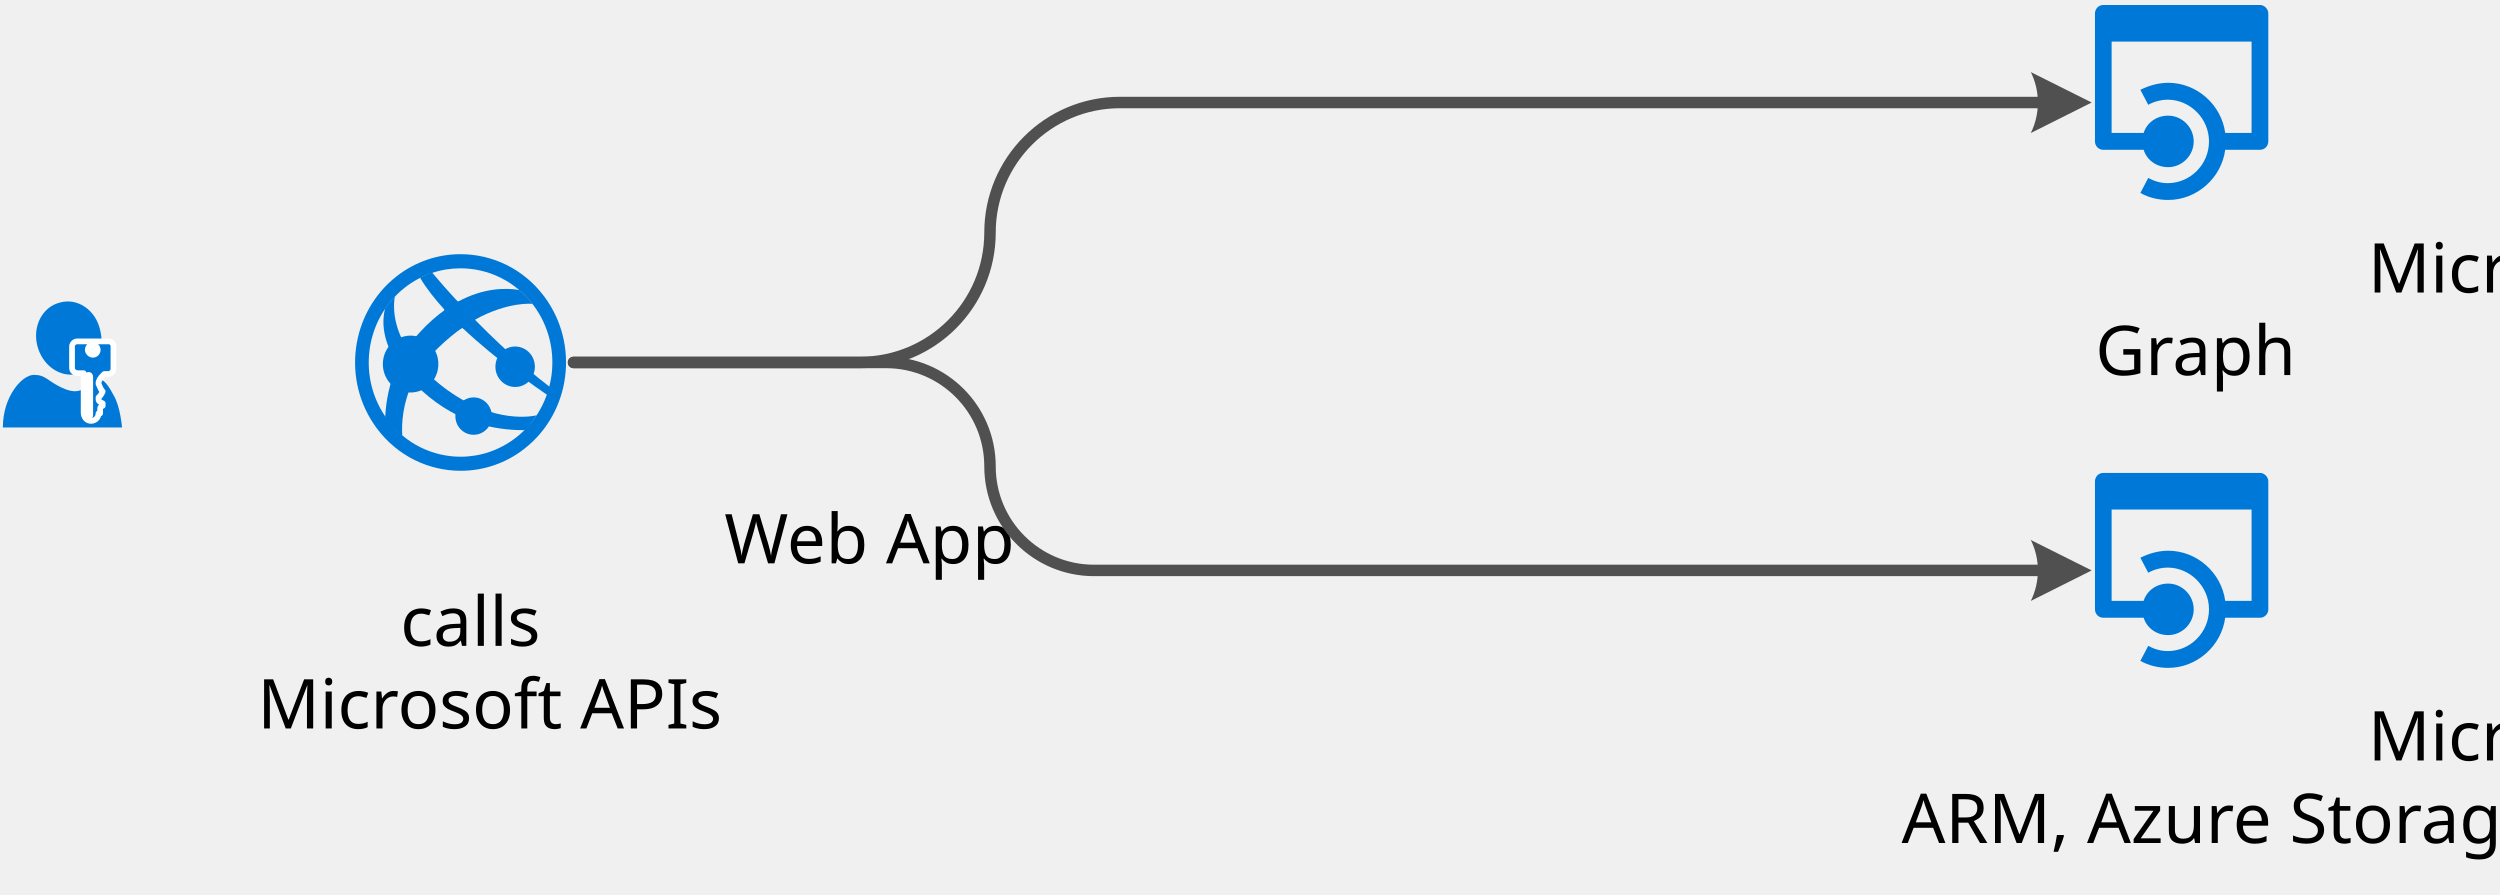
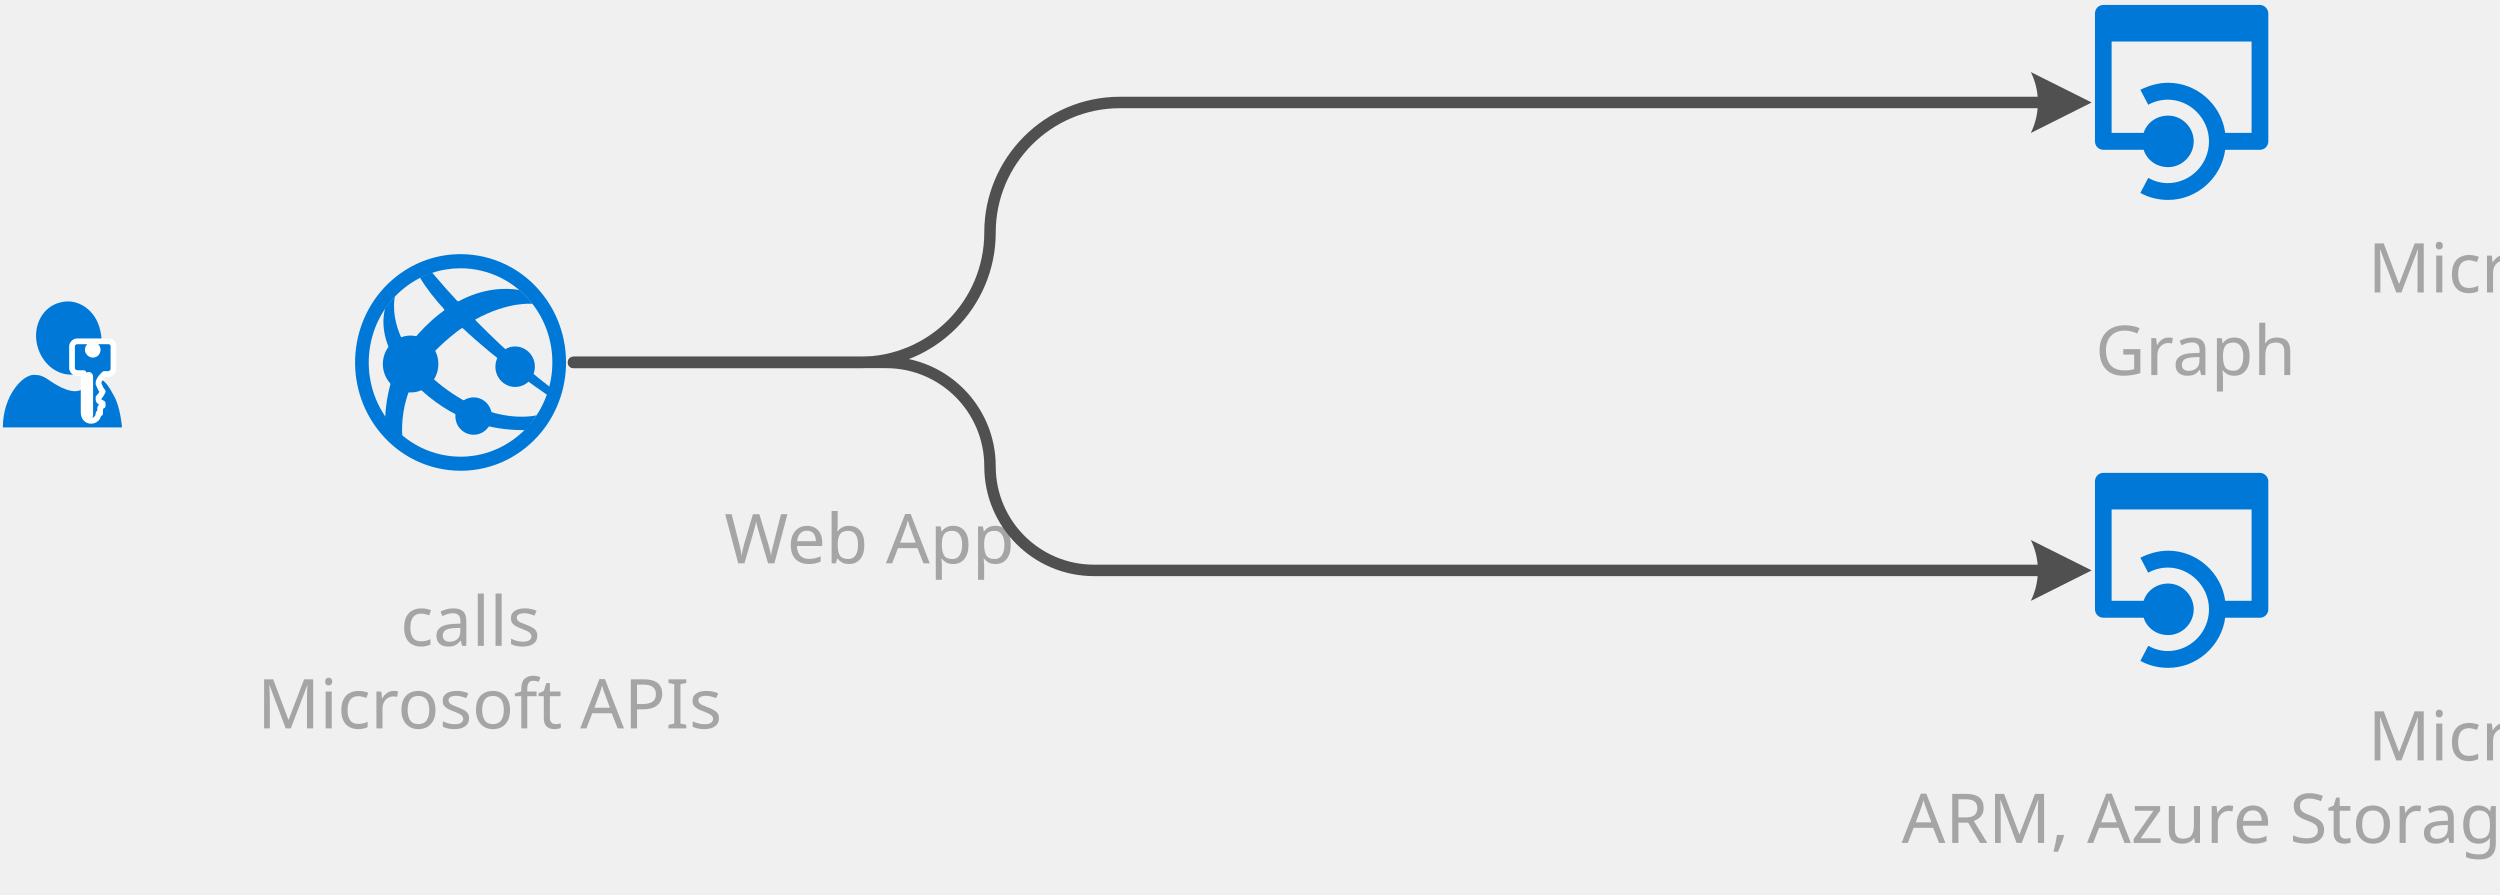
<svg xmlns="http://www.w3.org/2000/svg" xmlns:ns1="http://schemas.microsoft.com/visio/2003/SVGExtensions/" xmlns:xlink="http://www.w3.org/1999/xlink" width="4.543in" height="1.625in" viewBox="0 0 327.088 116.984" xml:space="preserve" color-interpolation-filters="sRGB" class="st8">
-   <ns1:documentProperties ns1:langID="1036" ns1:metric="true" ns1:viewMarkup="false" />
+   <ns1:documentProperties ns1:langID="1033" />
  <style type="text/css">
	
		.st1 {fill:#0078d7;stroke:none;stroke-linecap:round;stroke-linejoin:round;stroke-width:0.75}
- 		.st2 {fill:#000000;font-family:Calibri;font-size:0.75em}
+ 		.st2 {fill:#a5a5a5;font-family:Calibri;font-size:0.75em}
		.st3 {font-size:1em}
		.st4 {fill:#0078d7;stroke:#ffffff;stroke-linecap:round;stroke-linejoin:round;stroke-width:0.75}
		.st5 {fill:#ffffff;stroke:none;stroke-linecap:round;stroke-linejoin:round;stroke-width:0.75}
		.st6 {marker-end:url(#mrkr5-72);stroke:#505050;stroke-linecap:round;stroke-linejoin:round;stroke-width:1.5}
		.st7 {fill:#505050;fill-opacity:1;stroke:#505050;stroke-opacity:1;stroke-width:0.373}
		.st8 {fill:none;fill-rule:evenodd;font-size:12px;overflow:visible;stroke-linecap:square;stroke-miterlimit:3}
	
	</style>
  <defs id="Markers">
    <g id="lend5">
      <path d="M 2 1 L 0 0 L 1.981 -0.993 C 1.672 -0.365 1.673 0.373 1.985 1 " style="stroke:none" />
    </g>
    <marker id="mrkr5-72" class="st7" ns1:arrowType="5" ns1:arrowSize="2" ns1:setback="4.69" refX="-4.69" orient="auto" markerUnits="strokeWidth" overflow="visible">
      <use xlink:href="#lend5" transform="scale(-2.68,-2.68) " />
    </marker>
  </defs>
  <g ns1:mID="0" ns1:index="1" ns1:groupContext="foregroundPage">
    <ns1:pageProperties ns1:drawingScale="0.0393701" ns1:pageScale="0.0393701" ns1:drawingUnits="24" ns1:shadowOffsetX="8.50394" ns1:shadowOffsetY="-8.50394" />
    <ns1:layer ns1:name="Azure" ns1:index="0" />
    <ns1:layer ns1:name="Connector" ns1:index="1" />
-     <g id="group186-1" transform="translate(44.6663,-55.3914)" ns1:mID="186" ns1:groupContext="group" ns1:layerMember="0">
-       <g id="group187-2" ns1:mID="187" ns1:groupContext="group" ns1:layerMember="0">
-         <g id="shape188-3" ns1:mID="188" ns1:groupContext="shape" ns1:layerMember="0">
+     <g id="group1-1" transform="translate(44.6663,-55.3955)" ns1:mID="1" ns1:groupContext="group" ns1:layerMember="0">
+       <ns1:userDefs />
+       <g id="group2-2" ns1:mID="2" ns1:groupContext="group" ns1:layerMember="0">
+         <g id="shape3-3" ns1:mID="3" ns1:groupContext="shape" ns1:layerMember="0">
          <path d="M22.89 112.6 C20.71 114.31 18.14 115.14 15.6 115.14 C11.99 115.14 8.42 113.48 6.05 110.31 C2.02 104.9          3.02 97.17 8.29 93.02 C10.47 91.31 13.04 90.49 15.58 90.49 C19.2 90.49 22.76 92.15 25.13 95.32 C29.16          100.72 28.16 108.46 22.89 112.6 ZM26.55 94.19 C23.83 90.54 19.73 88.64 15.58 88.64 C12.66 88.64          9.7 89.59 7.19 91.56 C1.15 96.32 0 105.22 4.64 111.43 C7.35 115.08 11.46 116.98 15.6 116.98 C18.53          116.98 21.49 116.04 23.99 114.06 C30.03 109.31 31.18 100.41 26.55 94.19 Z" class="st1" />
        </g>
      </g>
-       <g id="group189-5" transform="translate(4.95554,-4.39536)" ns1:mID="189" ns1:groupContext="group" ns1:layerMember="0">
-         <g id="group190-6" transform="translate(0.341805,-0.176482)" ns1:mID="190" ns1:groupContext="group" ns1:layerMember="0">
-           <g id="group191-7" transform="translate(0.437248,3.2685E-13)" ns1:mID="191" ns1:groupContext="group" ns1:layerMember="0">
-             <g id="shape192-8" ns1:mID="192" ns1:groupContext="shape" ns1:layerMember="0">
+       <g id="group4-5" transform="translate(4.95554,-4.39536)" ns1:mID="4" ns1:groupContext="group" ns1:layerMember="0">
+         <g id="group5-6" transform="translate(0.341805,-0.176482)" ns1:mID="5" ns1:groupContext="group" ns1:layerMember="0">
+           <g id="group6-7" transform="translate(0.437248,9.9476E-14)" ns1:mID="6" ns1:groupContext="group" ns1:layerMember="0">
+             <g id="shape7-8" ns1:mID="7" ns1:groupContext="shape" ns1:layerMember="0">
              <path d="M3.62 109.96 C2.82 109.15 2.18 108.37 1.66 107.61 C0.51 110.03 0.1 112.51 0 114.49 C0.11 114.65            0.11 114.78 0.23 114.93 C0.81 115.69 1.53 116.41 2.23 116.98 C2.13 115.36 2.27 112.71 3.62            109.96 Z" class="st1" />
            </g>
          </g>
-           <g id="shape193-10" ns1:mID="193" ns1:groupContext="shape" ns1:layerMember="0" transform="translate(3.29213,-8.97695)">
+           <g id="shape8-10" ns1:mID="8" ns1:groupContext="shape" ns1:layerMember="0" transform="translate(3.29213,-8.97695)">
            <path d="M4.94 109.49 C3.85 110.26 2.74 111.24 1.61 112.47 C0.99 113.14 0.46 113.82 0 114.52 C0.48 115.31           1.11 116.13 1.9 116.98 C2.49 116.12 3.22 115.26 4.1 114.42 C5.21 113.35 6.25 112.5 7.23 111.81           C6.43 111.05 5.65 110.28 4.94 109.49 Z" class="st1" />
          </g>
-           <g id="group194-12" transform="translate(9.93516,-15.1958)" ns1:mID="194" ns1:groupContext="group" ns1:layerMember="0">
-             <g id="shape195-13" ns1:mID="195" ns1:groupContext="shape" ns1:layerMember="0">
+           <g id="group9-12" transform="translate(9.93516,-15.1958)" ns1:mID="9" ns1:groupContext="group" ns1:layerMember="0">
+             <g id="shape10-13" ns1:mID="10" ns1:groupContext="shape" ns1:layerMember="0">
              <path d="M9.77 114.91 C9.25 114.22 8.66 113.63 8.04 113.09 C6.18 112.79 3.3 112.83 0 114.63 C0.76 115.46            1.51 116.25 2.24 116.98 C6.64 114.55 9.77 114.91 9.77 114.91 Z" class="st1" />
            </g>
          </g>
-           <g id="group196-15" transform="translate(1.10162E-13,-9.38012)" ns1:mID="196" ns1:groupContext="group" ns1:layerMember="0">
-             <g id="shape197-16" ns1:mID="197" ns1:groupContext="shape" ns1:layerMember="0">
-               <path d="M2.1 116.98 C2.44 116.3 2.84 115.6 3.29 114.92 C1.4 111.85 1.49 109.31 1.69 108.13 C1.22 108.64            0.78 109.16 0.4 109.73 C0.02 111.34 -0 113.9 2.1 116.98 Z" class="st1" />
+           <g id="group11-15" transform="translate(1.4988E-15,-9.38012)" ns1:mID="11" ns1:groupContext="group" ns1:layerMember="0">
+             <g id="shape12-16" ns1:mID="12" ns1:groupContext="shape" ns1:layerMember="0">
+               <path d="M2.1 116.98 C2.44 116.3 2.84 115.6 3.29 114.92 C1.4 111.85 1.49 109.31 1.69 108.13 C1.22 108.64            0.78 109.16 0.4 109.73 C0.02 111.34 0 113.9 2.1 116.98 Z" class="st1" />
            </g>
          </g>
-           <g id="group198-18" transform="translate(4.05148,-0.740211)" ns1:mID="198" ns1:groupContext="group" ns1:layerMember="0">
-             <g id="shape199-19" ns1:mID="199" ns1:groupContext="shape" ns1:layerMember="0">
+           <g id="group13-18" transform="translate(4.05148,-0.740211)" ns1:mID="13" ns1:groupContext="group" ns1:layerMember="0">
+             <g id="shape14-19" ns1:mID="14" ns1:groupContext="shape" ns1:layerMember="0">
              <path d="M3.41 110.88 C2.53 110.16 1.78 109.44 1.14 108.74 C0.68 109.4 0.31 110.05 0 110.69 C0.6 111.32            1.3 111.95 2.09 112.6 C7.01 116.61 11.9 116.98 14.65 116.98 C14.83 116.98 15.69 115.79 16.19            115.04 C14.96 115.3 9.7 115.99 3.41 110.88 Z" class="st1" />
            </g>
          </g>
-           <g id="group200-21" transform="translate(2.10339,-7.03041)" ns1:mID="200" ns1:groupContext="group" ns1:layerMember="0">
-             <g id="shape201-22" ns1:mID="201" ns1:groupContext="shape" ns1:layerMember="0">
+           <g id="group15-21" transform="translate(2.10339,-7.03041)" ns1:mID="15" ns1:groupContext="group" ns1:layerMember="0">
+             <g id="shape16-22" ns1:mID="16" ns1:groupContext="shape" ns1:layerMember="0">
              <path d="M0 114.63 C0.51 115.4 1.15 116.17 1.95 116.98 C2.26 116.34 2.64 115.69 3.09 115.04 C2.3 114.18            1.67 113.36 1.19 112.57 C0.72 113.25 0.33 113.95 0 114.63 Z" class="st1" />
            </g>
          </g>
-           <g id="group202-24" transform="translate(10.5195,-5.3233)" ns1:mID="202" ns1:groupContext="group" ns1:layerMember="0">
-             <g id="shape203-25" ns1:mID="203" ns1:groupContext="shape" ns1:layerMember="0">
+           <g id="group17-24" transform="translate(10.5195,-5.3233)" ns1:mID="17" ns1:groupContext="group" ns1:layerMember="0">
+             <g id="shape18-25" ns1:mID="18" ns1:groupContext="shape" ns1:layerMember="0">
              <path d="M0 108.16 C4.49 112.42 9.8 116.04 11.15 116.98 C11.29 116.63 11.38 116.29 11.48 115.93 C10.03            114.83 6.22 111.77 1.65 107.11 C1.12 107.41 0.57 107.76 0 108.16 Z" class="st1" />
            </g>
          </g>
-           <g id="group204-27" transform="translate(4.98729,-16.4714)" ns1:mID="204" ns1:groupContext="group" ns1:layerMember="0">
-             <g id="shape205-28" ns1:mID="205" ns1:groupContext="shape" ns1:layerMember="0">
+           <g id="group19-27" transform="translate(4.98729,-16.4714)" ns1:mID="19" ns1:groupContext="group" ns1:layerMember="0">
+             <g id="shape20-28" ns1:mID="20" ns1:groupContext="shape" ns1:layerMember="0">
              <path d="M4.95 115.9 C3.85 114.72 2.73 113.45 1.59 112.1 C1.04 112.27 0.51 112.5 0 112.76 C0.84 114.17            1.97 115.6 3.24 116.98 C3.82 116.57 4.38 116.21 4.95 115.9 Z" class="st1" />
            </g>
          </g>
-           <g id="shape206-30" ns1:mID="206" ns1:groupContext="shape" ns1:layerMember="0" transform="translate(8.13763,-14.0503)">
+           <g id="shape21-30" ns1:mID="21" ns1:groupContext="shape" ns1:layerMember="0" transform="translate(8.13763,-14.0503)">
            <path d="M1.87 113.44 C1.31 113.75 0.57 114.21 0 114.63 C0.72 115.41 1.45 116.22 2.25 116.98 C2.82 116.58           3.59 116.1 4.12 115.8 C3.38 115.07 2.63 114.28 1.87 113.44 Z" class="st1" />
          </g>
-           <g id="shape207-32" ns1:mID="207" ns1:groupContext="shape" ns1:layerMember="0" transform="translate(8.1369,-14.0039)">
+           <g id="shape22-32" ns1:mID="22" ns1:groupContext="shape" ns1:layerMember="0" transform="translate(8.1369,-14.0039)">
            <path d="M1.67 113.29 C1.1 113.6 0.57 114 0 114.41 C0.72 115.2 1.74 116.22 2.54 116.98 C3.11 116.58 3.59           116.18 4.12 115.88 C3.38 115.15 2.42 114.12 1.67 113.29 Z" class="st1" />
          </g>
        </g>
-         <g id="group208-34" transform="translate(14.8617,-6.23662)" ns1:mID="208" ns1:groupContext="group" ns1:layerMember="0">
-           <g id="shape209-35" ns1:mID="209" ns1:groupContext="shape" ns1:layerMember="0">
+         <g id="group23-34" transform="translate(14.8617,-6.23662)" ns1:mID="23" ns1:groupContext="group" ns1:layerMember="0">
+           <g id="shape24-35" ns1:mID="24" ns1:groupContext="shape" ns1:layerMember="0">
            <path d="M1.34 111.9 C0.22 112.78 0 114.45 0.86 115.6 C1.74 116.78 3.36 116.98 4.49 116.11 C5.61 115.22 5.83           113.55 4.97 112.39 C4.1 111.24 2.49 111 1.34 111.9 Z" class="st1" />
          </g>
        </g>
-         <g id="group210-37" transform="translate(9.65099,-2.13163E-13)" ns1:mID="210" ns1:groupContext="group" ns1:layerMember="0">
-           <g id="shape211-38" ns1:mID="211" ns1:groupContext="shape" ns1:layerMember="0">
-             <path d="M1.24 112.28 C0.2 113.09 -0 114.64 0.79 115.71 C1.6 116.78 3.1 116.98 4.15 116.16 C5.19 115.34 5.39           113.81 4.59 112.74 C3.79 111.66 2.29 111.46 1.24 112.28 Z" class="st1" />
+         <g id="group25-37" transform="translate(9.65099,-8.52651E-14)" ns1:mID="25" ns1:groupContext="group" ns1:layerMember="0">
+           <g id="shape26-38" ns1:mID="26" ns1:groupContext="shape" ns1:layerMember="0">
+             <path d="M1.24 112.28 C0.2 113.09 0 114.64 0.79 115.71 C1.6 116.78 3.1 116.98 4.15 116.16 C5.19 115.34 5.39           113.81 4.59 112.74 C3.79 111.66 2.29 111.46 1.24 112.28 Z" class="st1" />
          </g>
        </g>
-         <g id="group212-40" transform="translate(0,-5.36433)" ns1:mID="212" ns1:groupContext="group" ns1:layerMember="0">
-           <g id="shape213-41" ns1:mID="213" ns1:groupContext="shape" ns1:layerMember="0">
-             <path d="M1.89 109.82 C0.3 111.08 -0 113.4 1.21 115.04 C2.44 116.67 4.72 116.98 6.31 115.73 C7.9 114.48 8.2           112.15 6.98 110.5 C5.76 108.89 3.48 108.57 1.89 109.82 Z" class="st1" />
+         <g id="group27-40" transform="translate(6.84452E-14,-5.36433)" ns1:mID="27" ns1:groupContext="group" ns1:layerMember="0">
+           <g id="shape28-41" ns1:mID="28" ns1:groupContext="shape" ns1:layerMember="0">
+             <path d="M1.89 109.82 C0.3 111.08 0 113.4 1.21 115.04 C2.44 116.67 4.72 116.98 6.31 115.73 C7.9 114.48 8.2           112.15 6.98 110.5 C5.76 108.89 3.48 108.57 1.89 109.82 Z" class="st1" />
          </g>
        </g>
      </g>
-       <g id="shape186-43" ns1:mID="186" ns1:groupContext="groupContent" ns1:layerMember="0">
+       <g id="shape1-43" ns1:mID="1" ns1:groupContext="groupContent" ns1:layerMember="0">
        <ns1:textBlock ns1:margins="rect(4,4,4,4)" ns1:tabSpace="42.5197" />
-         <ns1:textRect cx="15.591" cy="137.186" width="63.2" height="40.404" />
-         <text x="-1.37" y="129.09" class="st2" ns1:langID="1033">
+         <ns1:textRect cx="15.591" cy="137.19" width="63.21" height="40.404" />
+         <text x="-1.37" y="129.09" class="st2" ns1:langID="1036">
          <ns1:paragraph ns1:horizAlign="1" />
          <ns1:tabList />Web App<ns1:lf />
          <tspan x="7.71" dy="1.2em" class="st3">calls <ns1:lf />
          </tspan>
          <tspan x="-10.99" dy="1.2em" class="st3">Microsoft APIs</tspan>
        </text>
      </g>
    </g>
-     <g id="shape214-47" ns1:mID="214" ns1:groupContext="shape" ns1:layerMember="0" transform="translate(274.095,-90.8245)">
+     <g id="shape29-47" ns1:mID="29" ns1:groupContext="shape" ns1:layerMember="0" transform="translate(274.095,-90.8286)">
+       <ns1:userDefs />
      <ns1:textBlock ns1:margins="rect(4,4,4,4)" ns1:tabSpace="42.5197" />
-       <ns1:textRect cx="11.339" cy="131.786" width="45.52" height="29.604" />
+       <ns1:textRect cx="11.339" cy="131.79" width="45.53" height="29.604" />
      <path d="M21.59 91.47 L1.09 91.47 C0.49 91.47 0 91.96 0 92.58 L0 109.32 C0 109.93 0.49 110.42 1.09 110.42 L6.37 110.42        C6.79 111.77 8.06 112.69 9.58 112.69 C11.4 112.69 12.92 111.16 12.92 109.32 C12.92 107.48 11.4 105.95 9.58        105.95 C8.06 105.95 6.79 106.87 6.37 108.21 L2.18 108.21 L2.18 96.26 L20.49 96.26 L20.49 108.21 L17.04 108.21        C16.55 104.53 13.34 101.65 9.58 101.65 C8.31 101.65 7.03 102.02 5.94 102.57 L6.97 104.53 C7.7 104.11 8.67        103.86 9.52 103.86 C12.43 103.86 14.92 106.31 14.92 109.32 C14.92 112.32 12.49 114.78 9.52 114.78 C8.61        114.78 7.76 114.53 6.97 114.1 L5.94 116.06 C7.03 116.68 8.31 116.98 9.58 116.98 C13.34 116.98 16.55 114.1        17.04 110.42 L21.59 110.42 C22.19 110.42 22.68 109.93 22.68 109.32 L22.68 92.58 C22.68 92.02 22.19 91.47        21.59 91.47 Z" class="st1" />
-       <text x="-6.4" y="129.09" class="st2" ns1:langID="1033">
+       <text x="-6.4" y="129.09" class="st2" ns1:langID="1036">
        <ns1:paragraph ns1:horizAlign="1" />
        <ns1:tabList />Microsoft<ns1:lf />
        <tspan x="0.05" dy="1.2em" class="st3">Graph</tspan>
      </text>
    </g>
-     <g id="group215-51" transform="translate(0.375,-61.0607)" ns1:mID="215" ns1:groupContext="group" ns1:layerMember="0">
-       <g id="group216-52" ns1:mID="216" ns1:groupContext="group" ns1:layerMember="0">
-         <g id="group217-53" ns1:mID="217" ns1:groupContext="group" ns1:layerMember="0">
-           <g id="group218-54" transform="translate(3.8518,-6.4617)" ns1:mID="218" ns1:groupContext="group" ns1:layerMember="0">
-             <g id="shape219-55" ns1:mID="219" ns1:groupContext="shape" ns1:layerMember="0">
+     <g id="group30-51" transform="translate(0.375,-61.0648)" ns1:mID="30" ns1:groupContext="group" ns1:layerMember="0">
+       <g id="group31-52" ns1:mID="31" ns1:groupContext="group" ns1:layerMember="0">
+         <g id="group32-53" ns1:mID="32" ns1:groupContext="group" ns1:layerMember="0">
+           <g id="group33-54" transform="translate(3.8518,-6.4617)" ns1:mID="33" ns1:groupContext="group" ns1:layerMember="0">
+             <g id="shape34-55" ns1:mID="34" ns1:groupContext="shape" ns1:layerMember="0">
              <path d="M3.62 107.1 C1.32 107.66 0 110.21 0.66 112.77 C1.32 115.32 3.62 116.98 5.93 116.43 C8.23 115.87            9.55 113.32 8.89 110.77 C8.34 108.1 5.93 106.44 3.62 107.1 Z" class="st1" />
            </g>
          </g>
-           <g id="group220-57" ns1:mID="220" ns1:groupContext="group" ns1:layerMember="0">
-             <g id="shape221-58" ns1:mID="221" ns1:groupContext="shape" ns1:layerMember="0">
+           <g id="group35-57" ns1:mID="35" ns1:groupContext="group" ns1:layerMember="0">
+             <g id="shape36-58" ns1:mID="36" ns1:groupContext="shape" ns1:layerMember="0">
              <path d="M12.41 110.66 C11.97 110.66 11.53 111.43 10.87 111.77 C10.21 112.1 9.55 112.65 7.69 111.77 C5.82            110.88 5.6 110.1 4.06 110.1 C2.53 110.1 0 112.88 0 116.98 L15.59 116.98 C15.59 116.98 15.37            114.21 14.49 112.77 C13.39 110.66 12.85 110.66 12.41 110.66 Z" class="st1" />
            </g>
          </g>
        </g>
      </g>
-       <g id="group222-60" transform="translate(9.0485,-0.85947)" ns1:mID="222" ns1:groupContext="group" ns1:layerMember="0">
-         <g id="shape223-61" ns1:mID="223" ns1:groupContext="shape" ns1:layerMember="0">
+       <g id="group37-60" transform="translate(9.0485,-0.85947)" ns1:mID="37" ns1:groupContext="group" ns1:layerMember="0">
+         <g id="shape38-61" ns1:mID="38" ns1:groupContext="shape" ns1:layerMember="0">
          <path d="M4.77 106.58 L0.65 106.58 C0.33 106.58 0 106.9 0 107.23 L0 110.08 C0 110.41 0.33 110.74 0.76 110.74          L1.52 110.74 L1.52 115.89 C1.52 116.55 1.95 116.98 2.49 116.98 C3.03 116.98 3.47 116.55 3.47 116          C3.58 116 3.68 116 3.68 116 C3.68 116 3.68 115.45 3.68 115.34 C3.68 115.12 4.01 115.01 4.01 115.01          C4.01 115.01 4.01 114.68 4.01 114.68 C3.68 114.57 3.47 114.35 3.47 114.24 L3.47 113.92 C3.58 113.81          3.68 113.7 3.68 113.7 C3.79 113.59 4.01 113.15 4.01 113.15 C4.01 113.15 3.68 112.71 3.68 112.6 C3.58          112.49 3.58 112.27 3.47 112.16 L3.47 111.94 C3.58 111.4 4.23 110.85 4.23 110.85 L4.77 110.85 C5.09          110.85 5.42 110.52 5.42 110.19 L5.42 107.23 C5.42 106.9 5.2 106.58 4.77 106.58 ZM2.38 116.11 C2.38          116.33 2.38 116.44 2.17 116.44 C1.95 116.44 1.95 116.22 1.95 116.11 L1.95 111.29 C1.95 111.07 2.06          110.96 2.17 110.96 C2.38 110.96 2.38 111.18 2.38 111.29 L2.38 116.11 ZM2.71 108.33 C2.38 108.33          2.06 108 2.06 107.67 C2.06 107.34 2.38 107.01 2.71 107.01 C3.03 107.01 3.36 107.34 3.36 107.67 C3.36          108 3.14 108.33 2.71 108.33 Z" class="st4" />
        </g>
-         <g id="shape224-63" ns1:mID="224" ns1:groupContext="shape" ns1:layerMember="0" transform="translate(1.92482,-0.570755)">
+         <g id="shape39-63" ns1:mID="39" ns1:groupContext="shape" ns1:layerMember="0" transform="translate(1.92482,-0.570755)">
          <path d="M0.22 116.98 C0.11 116.98 0 116.87 0 116.76 L0 111.77 C0 111.66 0.11 111.54 0.22 111.54 C0.33 111.54          0.44 111.66 0.44 111.77 L0.44 116.87 C0.44 116.98 0.33 116.98 0.22 116.98 Z" class="st5" />
        </g>
-         <g id="shape225-65" ns1:mID="225" ns1:groupContext="shape" ns1:layerMember="0" transform="translate(2.05993,-8.66317)">
+         <g id="shape40-65" ns1:mID="40" ns1:groupContext="shape" ns1:layerMember="0" transform="translate(2.05993,-8.6591)">
          <ellipse cx="0.659" cy="116.318" rx="0.659" ry="0.666" class="st5" />
        </g>
      </g>
    </g>
-     <g id="shape226-67" ns1:mID="226" ns1:groupContext="shape" ns1:layerMember="1;0" transform="translate(75.0386,-69.5646)">
-       <path d="M0 116.98 L37.48 116.98 A17.008 17.008 -180 0 0 54.49 99.98 L54.49 99.98 A17.008 17.008 0 0 1 71.5 82.97        L191.59 82.97" class="st6" />
+     <g id="shape41-67" ns1:mID="41" ns1:groupContext="shape" ns1:layerMember="1;0" transform="translate(75.0386,-69.5687)">
+       <path d="M0 116.98 L37.48 116.98 A17.008 17.008 -180 0 0 54.49 99.98 A17.008 17.008 0 0 1 71.5 82.97 L191.59 82.97        L191.59 82.97" class="st6" />
    </g>
-     <g id="shape227-73" ns1:mID="227" ns1:groupContext="shape" ns1:layerMember="0" transform="translate(274.095,-29.6036)">
+     <g id="shape42-73" ns1:mID="42" ns1:groupContext="shape" ns1:layerMember="0" transform="translate(274.095,-29.6077)">
+       <ns1:userDefs />
      <ns1:textBlock ns1:margins="rect(4,4,4,4)" ns1:tabSpace="42.5197" />
-       <ns1:textRect cx="11.339" cy="131.786" width="83.31" height="29.604" />
+       <ns1:textRect cx="11.339" cy="131.79" width="83.32" height="29.604" />
      <path d="M21.59 91.47 L1.09 91.47 C0.49 91.47 0 91.96 0 92.58 L0 109.32 C0 109.93 0.49 110.42 1.09 110.42 L6.37 110.42        C6.79 111.77 8.06 112.69 9.58 112.69 C11.4 112.69 12.92 111.16 12.92 109.32 C12.92 107.48 11.4 105.95 9.58        105.95 C8.06 105.95 6.79 106.87 6.37 108.21 L2.18 108.21 L2.18 96.26 L20.49 96.26 L20.49 108.21 L17.04 108.21        C16.55 104.53 13.34 101.65 9.58 101.65 C8.31 101.65 7.03 102.02 5.94 102.57 L6.97 104.53 C7.7 104.11 8.67        103.86 9.52 103.86 C12.43 103.86 14.92 106.31 14.92 109.32 C14.92 112.32 12.49 114.78 9.52 114.78 C8.61        114.78 7.76 114.53 6.97 114.1 L5.94 116.06 C7.03 116.68 8.31 116.98 9.58 116.98 C13.34 116.98 16.55 114.1        17.04 110.42 L21.59 110.42 C22.19 110.42 22.68 109.93 22.68 109.32 L22.68 92.58 C22.68 92.02 22.19 91.47        21.59 91.47 Z" class="st1" />
-       <text x="-6.4" y="129.09" class="st2" ns1:langID="1033">
+       <text x="-6.4" y="129.09" class="st2" ns1:langID="1036">
        <ns1:paragraph ns1:horizAlign="1" />
        <ns1:tabList />Microsoft<ns1:lf />
        <tspan x="-25.3" dy="1.2em" class="st3">ARM, Azure Storage</tspan>
      </text>
    </g>
-     <g id="shape228-77" ns1:mID="228" ns1:groupContext="shape" ns1:layerMember="1;0" transform="translate(75.0386,-69.5646)">
-       <path d="M0 116.98 L40.89 116.98 A13.603 13.603 0 0 1 54.49 130.59 L54.49 130.59 A13.603 13.603 -180 0 0 68.09 144.19        L191.59 144.19" class="st6" />
+     <g id="shape43-77" ns1:mID="43" ns1:groupContext="shape" ns1:layerMember="1;0" transform="translate(75.0386,-42.3587)">
+       <path d="M0 89.77 L40.89 89.77 A13.603 13.603 0 0 1 54.49 103.38 A13.603 13.603 -180 0 0 68.09 116.98 L191.59 116.98        L191.59 116.98" class="st6" />
    </g>
  </g>
</svg>
